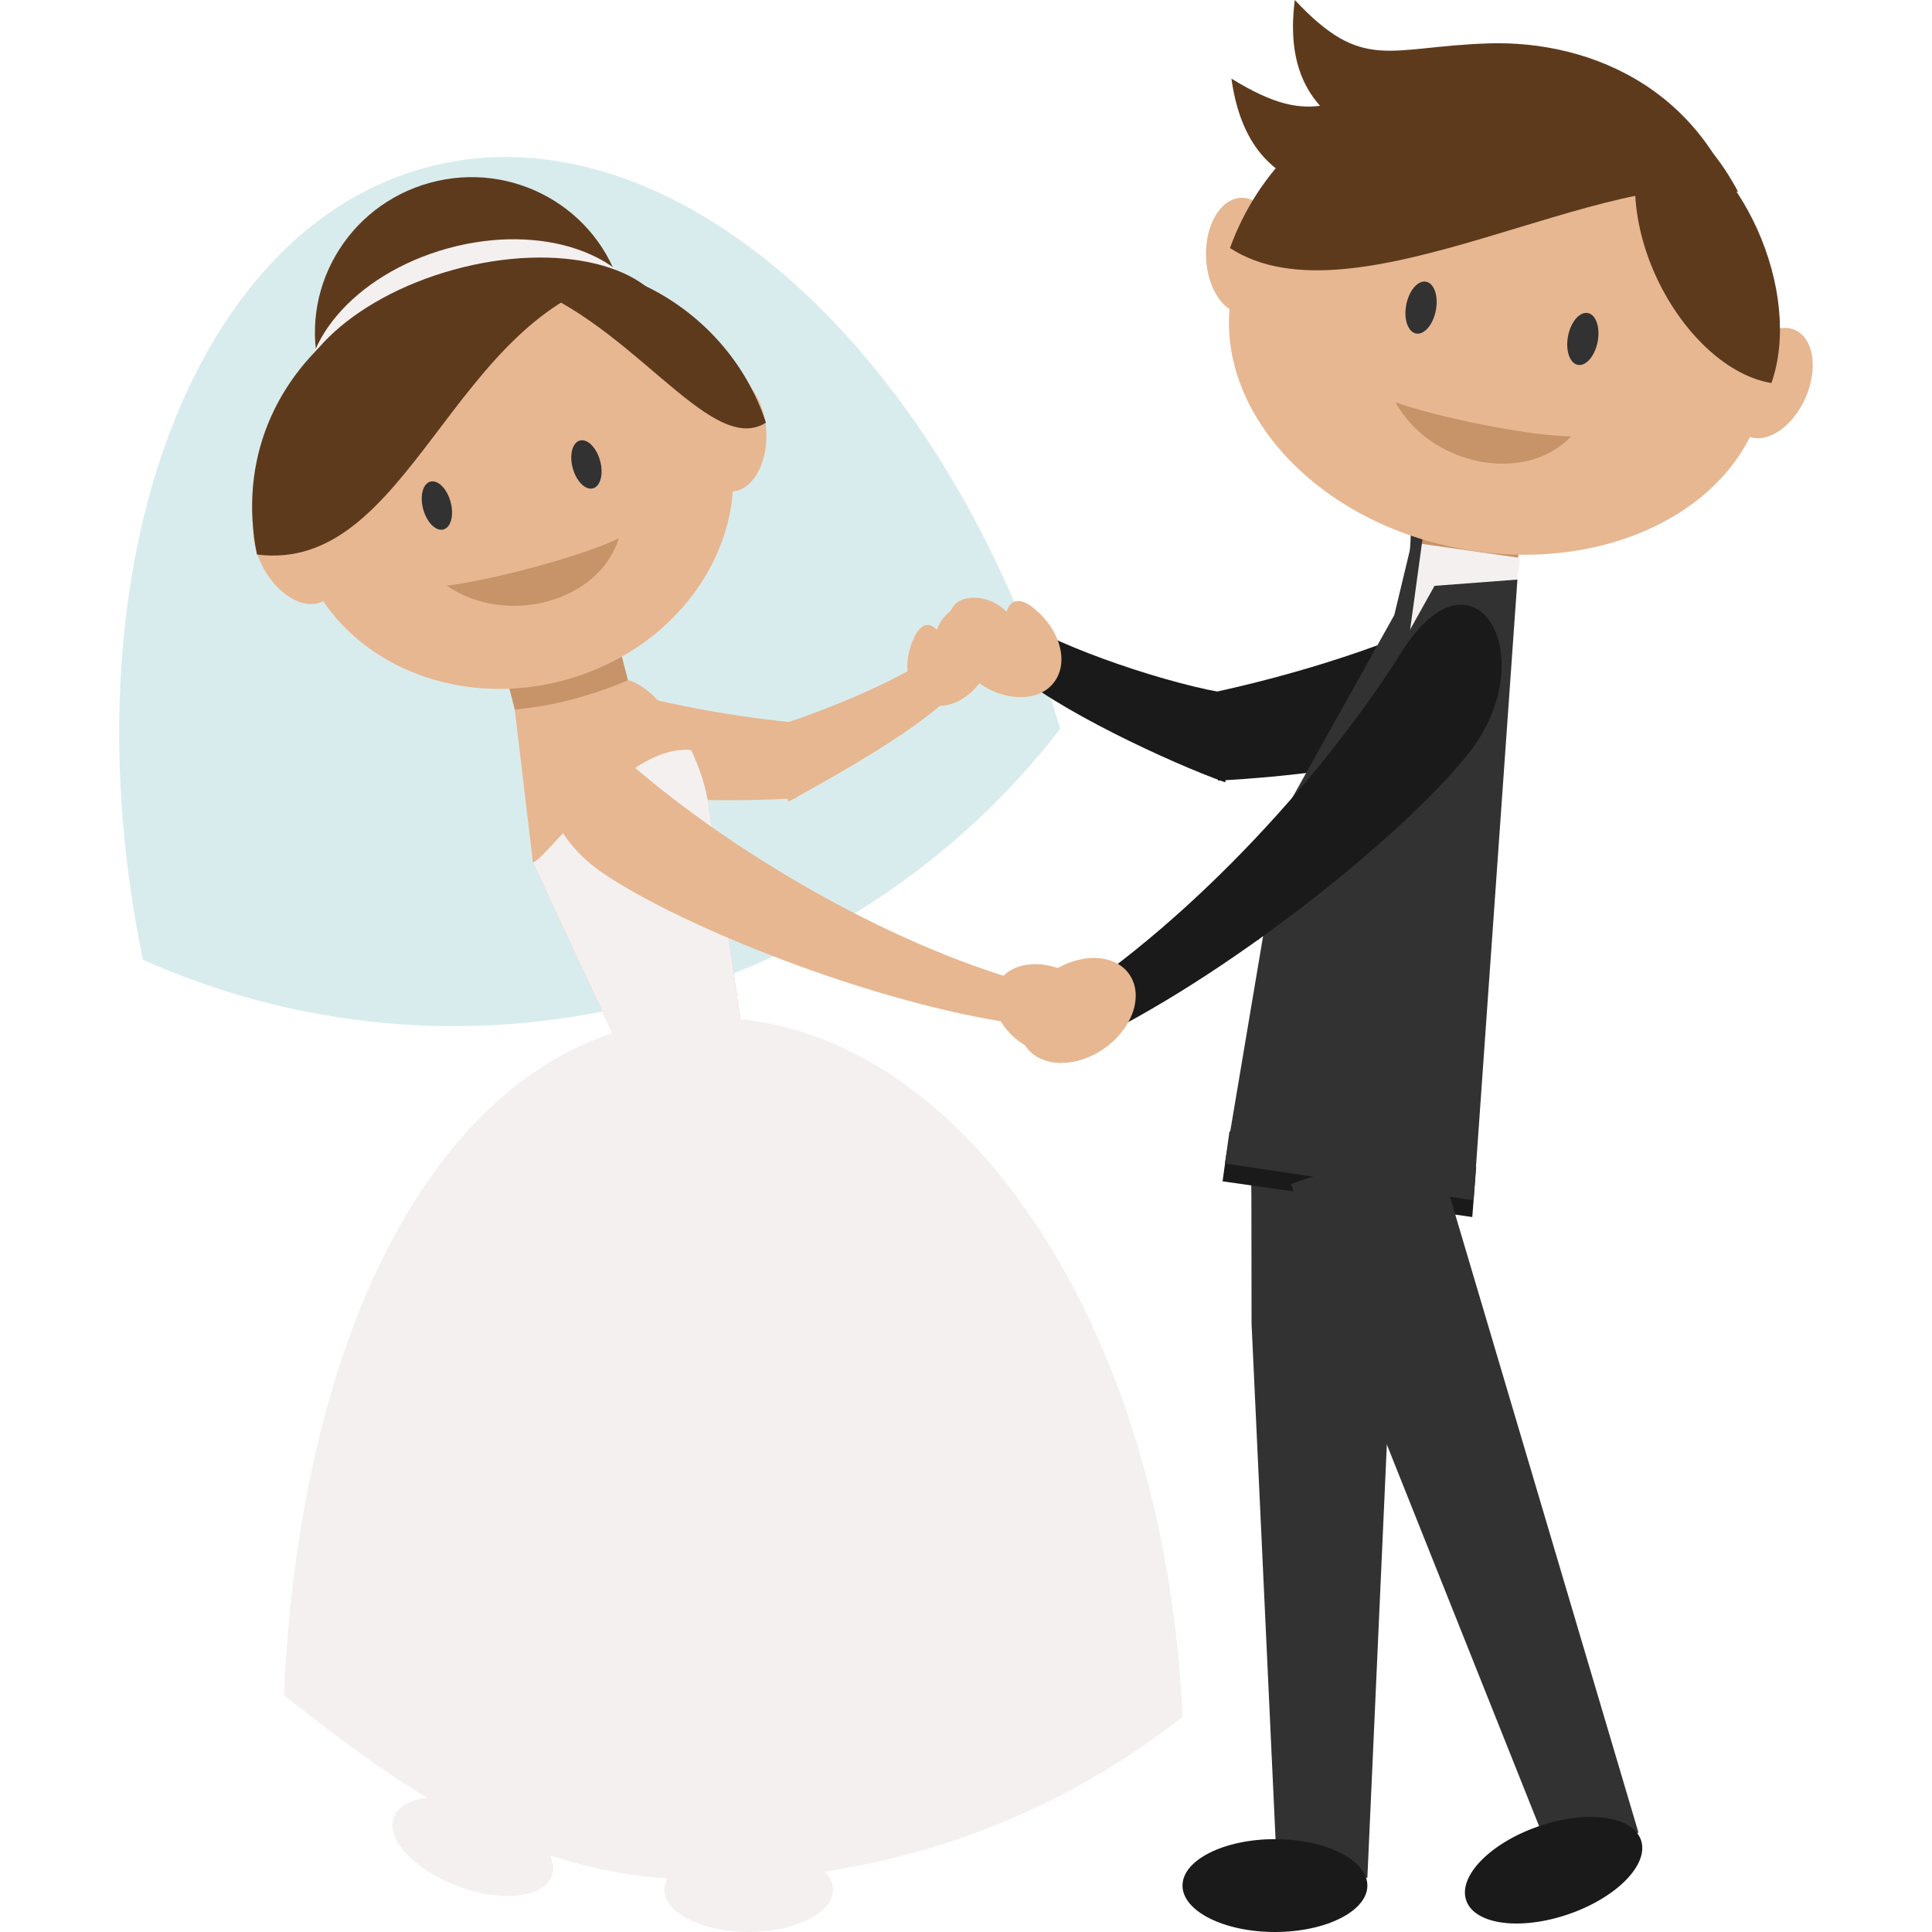
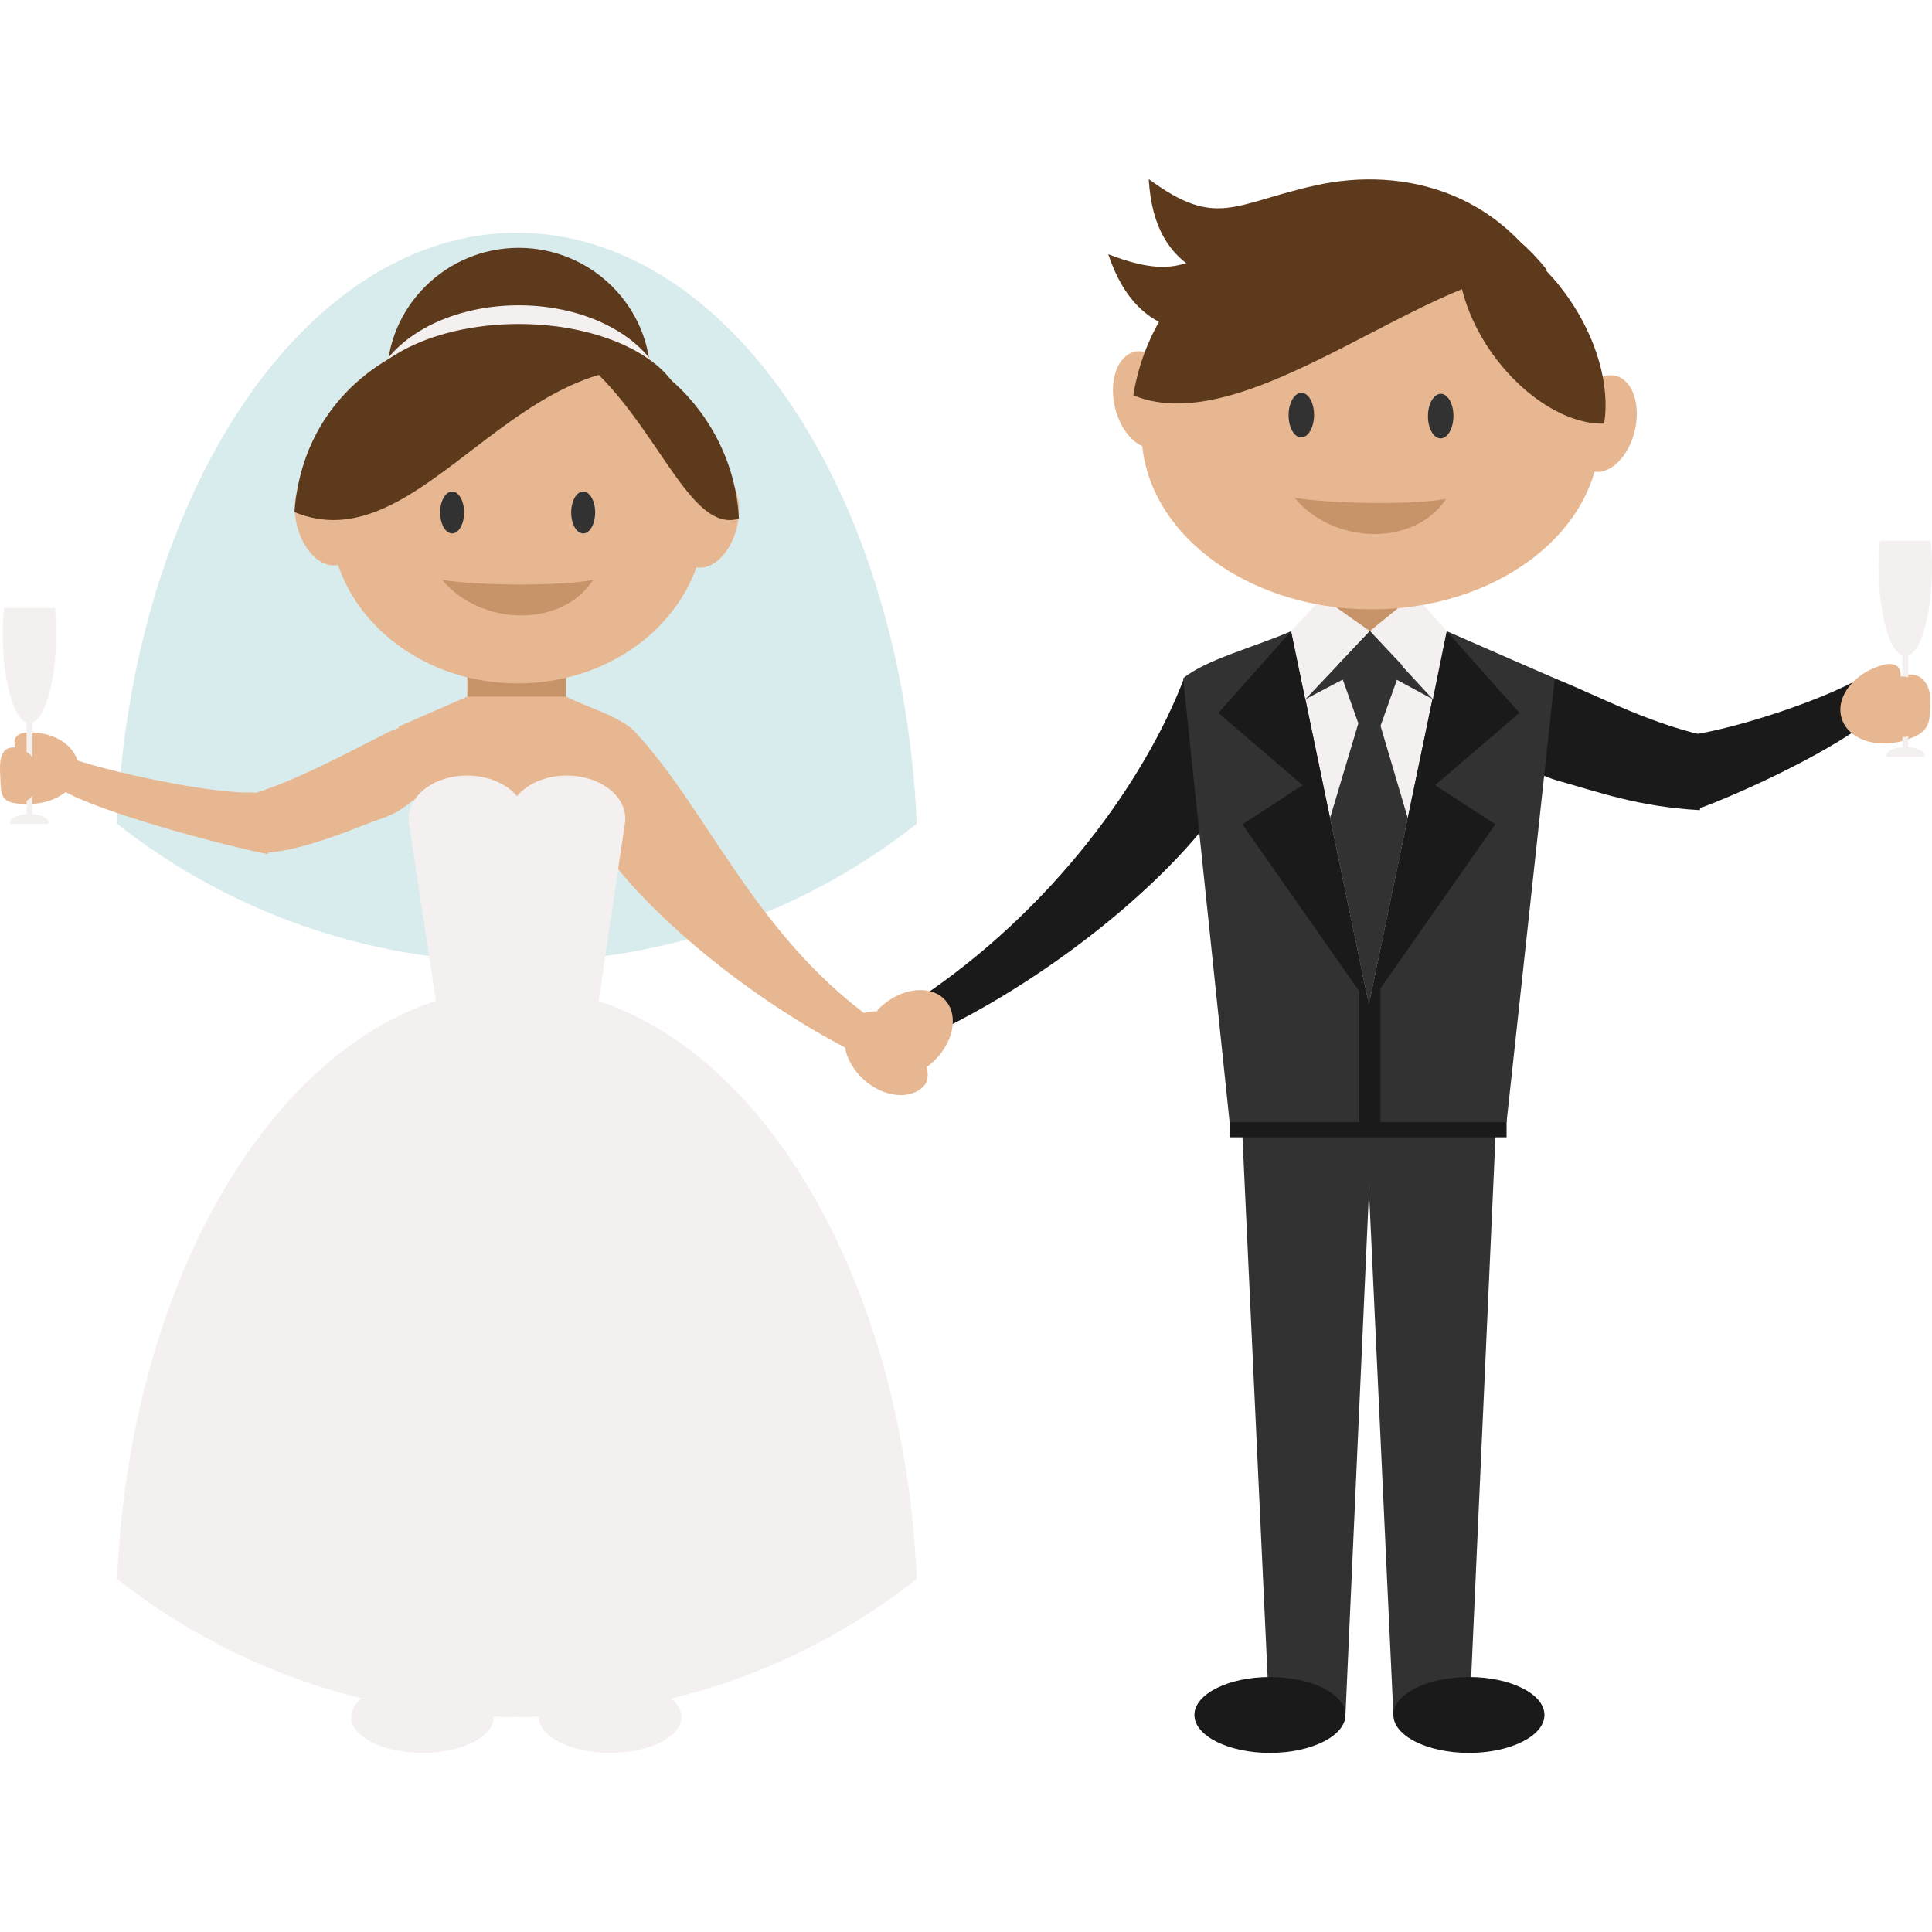
- <svg xmlns="http://www.w3.org/2000/svg" version="1.1" id="Capa_1" x="0px" y="0px" viewBox="0 0 192.218 192.218" style="enable-background:new 0 0 192.218 192.218;" xml:space="preserve">
+ <svg xmlns="http://www.w3.org/2000/svg" version="1.1" id="Capa_1" x="0px" y="0px" viewBox="0 0 227.386 227.386" style="enable-background:new 0 0 227.386 227.386;" xml:space="preserve">
  <g>
    <g>
-       <polygon style="fill-rule:evenodd;clip-rule:evenodd;fill:#C79369;" points="139.868,59.515 150.065,60.765 153.003,44.613     142.807,43.364   " />
-       <path style="fill-rule:evenodd;clip-rule:evenodd;fill:#D9ECED;" d="M42.867,16.54c24.19-6.091,51.487,18.689,62.622,55.964    C95.45,85.526,81.076,95.42,63.821,99.765c-17.254,4.345-34.6,2.437-49.607-4.279C6.369,57.383,18.676,22.631,42.867,16.54z" />
-       <path style="fill-rule:evenodd;clip-rule:evenodd;fill:#E7B791;" d="M75.618,72.693c4.62-1.206,14.358-5.043,17.962-8.06    l2.035,3.481C92.585,72,82.841,77.31,78.458,79.754L75.618,72.693z" />
-       <path style="fill-rule:evenodd;clip-rule:evenodd;fill:#E7B791;" d="M61.695,68.729c5.153,1.444,11.526,2.63,18.295,3.255    l-0.798,7.444c-6.294,0.353-11.99,0.216-15.778-0.386C52.816,77.36,50.42,65.568,61.695,68.729z" />
-       <path style="fill-rule:evenodd;clip-rule:evenodd;fill:#E7B791;" d="M91.03,63.271c0.658-1.295,1.477-1.362,2.172-0.606    c0.722-2.026,2.817-2.923,3.824-2.411c1.959,0.995,2.451,3.96,1.099,6.621c-1.353,2.662-4.036,4.013-5.996,3.018    C90.17,68.897,89.678,65.933,91.03,63.271z" />
-       <rect x="50.657" y="59.49" transform="matrix(-0.968 0.2509 -0.2509 -0.968 128.1275 119.0598)" style="fill-rule:evenodd;clip-rule:evenodd;fill:#C79369;" width="11.633" height="16.416" />
-       <path style="fill-rule:evenodd;clip-rule:evenodd;fill:#E7B791;" d="M62.296,105.684l-9.273-19.877l-1.808-15.216    c3.843-0.349,7.594-1.342,11.261-2.918c2.957,0.66,7.304,6.845,8.068,12.755l3.331,22.255L62.296,105.684z" />
-       <path style="fill-rule:evenodd;clip-rule:evenodd;fill:#F5F0F0;" d="M70.589,101.248c24.945,0,45.366,30.695,47.062,69.56    c-12.914,10.177-29.269,16.262-47.062,16.262c-17.793,0-29.428-8.23-42.341-18.407C29.943,129.798,45.644,101.248,70.589,101.248z    " />
-       <path style="fill-rule:evenodd;clip-rule:evenodd;fill:#F5F0F0;" d="M53.023,85.807c1.392-0.335,9.265-11.864,15.74-11.179    c0.869,1.82,1.524,3.825,1.78,5.8l3.298,22.029l0.033,0.226l-11.579,3.001L53.023,85.807z" />
-       <path style="fill-rule:evenodd;clip-rule:evenodd;fill:#E7B791;" d="M62.975,76.206c9.295,8.038,24.634,17.502,39.36,21.626    l-1.217,4.013c-14.233-2.01-33.279-9.635-41.144-14.983C50.58,80.473,53.599,68.097,62.975,76.206z" />
-       <path style="fill-rule:evenodd;clip-rule:evenodd;fill:#F5F0F0;" d="M74.49,192.218c4.62,0,8.388-1.893,8.388-4.213    c0-2.319-3.768-4.212-8.388-4.212c-4.619,0-8.387,1.893-8.387,4.212C66.104,190.325,69.871,192.218,74.49,192.218z" />
+       <path style="fill-rule:evenodd;clip-rule:evenodd;fill:#1A1A1A;" d="M139.297,79.978c-4.52,11.762-15.271,27.032-31.371,37.72    l2.536,3.65c13.698-6.673,26.434-17.316,32.377-25.461C145.896,91.696,143.494,82.021,139.297,79.978z" />
      <g>
-         <path style="fill-rule:evenodd;clip-rule:evenodd;fill:#323232;" d="M127.086,186.817l-2.566-55.118l-0.018-12.87l-0.013-4.289     h14.801c-1.082,24.093-2.165,48.184-3.247,72.277C133.057,186.817,130.07,186.817,127.086,186.817z" />
-         <polygon style="fill-rule:evenodd;clip-rule:evenodd;fill:#323232;" points="124.488,114.54 124.694,114.54 124.501,118.831      124.501,118.829    " />
+         <path style="fill-rule:evenodd;clip-rule:evenodd;fill:#323232;" d="M163.995,201.841c-1.123-24.093-2.243-48.186-3.365-72.278     c5.189,0,10.379,0,15.568,0c-1.082,24.093-2.165,48.186-3.247,72.278C169.966,201.841,166.979,201.841,163.995,201.841z" />
+         <path style="fill-rule:evenodd;clip-rule:evenodd;fill:#323232;" d="M149.399,201.841c-1.122-24.093-2.243-48.186-3.365-72.278     c5.189,0,10.379,0,15.568,0c-1.082,24.093-2.165,48.186-3.248,72.278C155.37,201.841,152.384,201.841,149.399,201.841z" />
      </g>
-       <path style="fill-rule:evenodd;clip-rule:evenodd;fill:#1A1A1A;" d="M126.845,192.218c5.065,0,9.197-2.075,9.197-4.619    c0-2.544-4.132-4.619-9.197-4.619c-5.065,0-9.196,2.075-9.196,4.619C117.648,190.143,121.779,192.218,126.845,192.218z" />
-       <path style="fill-rule:evenodd;clip-rule:evenodd;fill:#1A1A1A;" d="M123.789,69.206c-5.521-0.494-16.764-4.198-21.469-6.96    l-1.662,4.376c4.216,3.867,15.746,9.256,21.233,11.213L123.789,69.206z" />
-       <path style="fill-rule:evenodd;clip-rule:evenodd;fill:#1A1A1A;" d="M140.004,63.063c-5.759,2.332-12.958,4.524-20.687,6.12    l1.882,8.484c7.307-0.406,13.86-1.3,18.152-2.482C151.361,71.875,152.603,57.961,140.004,63.063z" />
-       <path style="fill-rule:evenodd;clip-rule:evenodd;fill:#E7B791;" d="M102.724,60.413c-1.331-1.033-2.224-0.699-2.58,0.44    c-1.762-1.771-4.405-1.674-5.21-0.639c-1.563,2.016-0.612,5.371,2.126,7.497c2.737,2.125,6.225,2.215,7.789,0.199    C106.413,65.895,105.462,62.539,102.724,60.413z" />
-       <path style="fill-rule:evenodd;clip-rule:evenodd;fill:#E7B791;" d="M106.323,96.788c1.358,0.72,1.415,1.587,0.602,2.31    c2.132,0.802,3.042,3.036,2.481,4.093c-1.09,2.055-4.236,2.522-7.028,1.041c-2.793-1.48-4.174-4.347-3.084-6.402    C100.384,95.773,103.53,95.308,106.323,96.788z" />
-       <polygon style="fill-rule:evenodd;clip-rule:evenodd;fill:#F5F0F0;" points="140.652,53.995 151.24,55.51 150.439,61.107     138.877,63.977   " />
-       <polygon style="fill-rule:evenodd;clip-rule:evenodd;fill:#1A1A1A;" points="122.327,112.566 146.868,116.076 146.48,121.085     121.635,117.531   " />
-       <polygon style="fill-rule:evenodd;clip-rule:evenodd;fill:#323232;" points="146.611,119.419 150.971,57.662 142.723,58.286     126.697,87.02 121.859,115.763   " />
-       <path style="fill-rule:evenodd;clip-rule:evenodd;fill:#F5F0F0;" d="M141.539,55.326c-3.98,18.962-4.857,28.249-14.379,33.752    l1.149-8.203l10.411-19.682l1.933-7.198L141.539,55.326z" />
-       <path style="fill-rule:evenodd;clip-rule:evenodd;fill:#323232;" d="M141.619,52.967l-1.692,12.369l-0.836,1.848l-8.241,17.327    l-5.694,9.088l2.931-13.361l10.634-19.044l1.501-6.259c0.229-0.952,0.123-4.76,0.123-4.76L141.619,52.967z" />
-       <path style="fill-rule:evenodd;clip-rule:evenodd;fill:#1A1A1A;" d="M139.443,64.877c-7.162,11.414-20.203,26.266-34.317,35.32    l2.564,3.816c14.277-6.681,31.795-20.794,38.323-28.929C153.81,65.368,146.668,53.363,139.443,64.877z" />
-       <path style="fill-rule:evenodd;clip-rule:evenodd;fill:#E7B791;" d="M104.561,96.746c-1.381,0.967-1.325,1.918-0.343,2.595    c-2.212,1.16-2.901,3.714-2.149,4.788c1.462,2.09,4.95,2.173,7.789,0.186c2.84-1.987,3.956-5.292,2.494-7.383    C110.889,94.842,107.4,94.759,104.561,96.746z" />
+       <rect x="144.718" y="130.474" style="fill-rule:evenodd;clip-rule:evenodd;fill:#1A1A1A;" width="32.598" height="3.379" />
+       <path style="fill-rule:evenodd;clip-rule:evenodd;fill:#1A1A1A;" d="M197.686,86.667c5.521-0.494,16.764-4.198,21.468-6.96    l1.663,4.376c-4.215,3.866-15.746,9.255-21.233,11.213L197.686,86.667z" />
+       <path style="fill-rule:evenodd;clip-rule:evenodd;fill:#1A1A1A;" d="M183.03,79.857c5.758,2.332,11.177,5.415,18.905,7.011    l-1.882,8.484c-7.306-0.406-12.079-2.19-16.371-3.373C171.673,88.667,170.431,74.754,183.03,79.857z" />
+       <path style="fill-rule:evenodd;clip-rule:evenodd;fill:#E7B791;" d="M221.454,78.305c1.617-0.477,2.326,0.161,2.242,1.351    c2.286-1.005,3.535,0.95,3.49,2.69c-0.064,2.55,0.203,3.841-3.122,4.82c-3.325,0.979-6.604-0.21-7.325-2.657    C216.019,82.062,218.13,79.284,221.454,78.305z" />
+       <path style="fill-rule:evenodd;clip-rule:evenodd;fill:#323232;" d="M177.315,132.07l5.669-52.23l-12.722-5.559H151.97    c-4.241,1.853-10.139,3.374-12.722,5.559l5.47,52.23H177.315z" />
+       <polygon style="fill-rule:evenodd;clip-rule:evenodd;fill:#F5F0F0;" points="151.97,74.28 161.109,118.281 170.262,74.28   " />
      <g>
-         <path style="fill-rule:evenodd;clip-rule:evenodd;fill:#323232;" d="M154.549,185.254l-20.446-51.25l-4.226-12.156l-1.414-4.05     l13.987-4.839c6.854,23.122,13.708,46.244,20.563,69.367C160.192,183.302,157.37,184.278,154.549,185.254z" />
-         <polygon style="fill-rule:evenodd;clip-rule:evenodd;fill:#323232;" points="128.463,117.798 128.657,117.73 129.878,121.85      129.877,121.848    " />
+         <polygon style="fill-rule:evenodd;clip-rule:evenodd;fill:#1A1A1A;" points="151.97,74.28 143.39,83.905 153.312,92.411      146.224,97.018 161.109,118.281    " />
+         <polygon style="fill-rule:evenodd;clip-rule:evenodd;fill:#1A1A1A;" points="170.262,74.28 178.829,83.905 168.906,92.411      175.994,97.018 161.109,118.281    " />
      </g>
-       <ellipse transform="matrix(-0.327 -0.945 0.945 -0.327 29.2796 392.9934)" style="fill-rule:evenodd;clip-rule:evenodd;fill:#1A1A1A;" cx="154.577" cy="186.071" rx="4.619" ry="9.197" />
-       <ellipse transform="matrix(0.3481 -0.9375 0.9375 0.3481 -141.5662 163.8561)" style="fill-rule:evenodd;clip-rule:evenodd;fill:#F5F0F0;" cx="47.03" cy="183.715" rx="4.213" ry="8.387" />
+       <polygon style="fill-rule:evenodd;clip-rule:evenodd;fill:#1A1A1A;" points="159.988,132.07 162.469,132.07 162.469,116.339     161.109,117.629 159.988,116.566   " />
+       <rect x="155.412" y="60.689" style="fill-rule:evenodd;clip-rule:evenodd;fill:#C79369;" width="11.633" height="16.416" />
+       <polygon style="fill-rule:evenodd;clip-rule:evenodd;fill:#F5F0F0;" points="151.97,74.28 155.624,70.319 161.229,74.28     153.638,82.297   " />
+       <polygon style="fill-rule:evenodd;clip-rule:evenodd;fill:#F5F0F0;" points="170.262,74.28 166.496,69.969 161.229,74.28     168.635,82.297   " />
+       <polygon style="fill-rule:evenodd;clip-rule:evenodd;fill:#323232;" points="153.638,82.297 161.229,78.289 168.635,82.297     161.229,74.28   " />
+       <polygon style="fill-rule:evenodd;clip-rule:evenodd;fill:#323232;" points="161.229,74.28 157.434,78.289 161.229,88.949     165.024,78.289   " />
+       <polygon style="fill-rule:evenodd;clip-rule:evenodd;fill:#323232;" points="159.87,85.131 162.393,85.131 165.686,96.28     161.109,118.281 156.54,96.28   " />
+       <path style="fill-rule:evenodd;clip-rule:evenodd;fill:#1A1A1A;" d="M149.466,206.305c4.896,0,8.89-2.005,8.89-4.465    c0-2.459-3.994-4.465-8.89-4.465c-4.896,0-8.89,2.006-8.89,4.465C140.576,204.3,144.569,206.305,149.466,206.305z" />
+       <path style="fill-rule:evenodd;clip-rule:evenodd;fill:#1A1A1A;" d="M172.884,206.305c4.896,0,8.89-2.005,8.89-4.465    c0-2.459-3.994-4.465-8.89-4.465c-4.896,0-8.89,2.006-8.89,4.465C163.995,204.3,167.988,206.305,172.884,206.305z" />
+       <path style="fill-rule:evenodd;clip-rule:evenodd;fill:#E7B791;" d="M103.766,118.401c-1.222,1.078-1.065,1.986-0.048,2.529    c-1.998,1.354-2.383,3.883-1.545,4.833c1.631,1.848,4.99,1.55,7.502-0.667c2.512-2.218,3.226-5.513,1.594-7.361    C109.637,115.885,106.278,116.184,103.766,118.401z" />
+       <path style="fill-rule:evenodd;clip-rule:evenodd;fill:#D9ECED;" d="M60.84,27.395c24.945,0,45.366,30.694,47.061,69.561    c-12.914,10.177-29.269,16.262-47.061,16.262c-17.793,0-34.147-6.085-47.062-16.262C15.474,58.089,35.894,27.395,60.84,27.395z" />
+       <rect x="55.003" y="72.294" style="fill-rule:evenodd;clip-rule:evenodd;fill:#C79369;" width="11.633" height="16.416" />
+       <path style="fill-rule:evenodd;clip-rule:evenodd;fill:#E7B791;" d="M74.627,86.022c8.898,9.437,14.507,24.999,29.697,35.082    l-2.393,3.444c-12.923-6.296-24.94-16.338-30.546-24.021C68.501,96.573,71.606,82.819,74.627,86.022z" />
      <g>
-         <ellipse transform="matrix(0.4068 -0.9135 0.9135 0.4068 69.7285 183.6045)" style="fill-rule:evenodd;clip-rule:evenodd;fill:#E7B791;" cx="176.242" cy="38.11" rx="5.78" ry="3.699" />
-         <ellipse transform="matrix(-0.0363 -0.9993 0.9993 -0.0363 102.7389 149.9801)" style="fill-rule:evenodd;clip-rule:evenodd;fill:#E7B791;" cx="123.684" cy="25.454" rx="5.781" ry="3.699" />
-         <ellipse transform="matrix(0.1902 -0.9817 0.9817 0.1902 87.1974 173.969)" style="fill-rule:evenodd;clip-rule:evenodd;fill:#E7B791;" cx="149.051" cy="34.129" rx="20.796" ry="26.979" />
-         <ellipse transform="matrix(0.1902 -0.9817 0.9817 0.1902 84.4548 163.5784)" style="fill-rule:evenodd;clip-rule:evenodd;fill:#323232;" cx="141.381" cy="30.597" rx="2.624" ry="1.499" />
-         <ellipse transform="matrix(0.1902 -0.9817 0.9817 0.1902 94.4271 181.9119)" style="fill-rule:evenodd;clip-rule:evenodd;fill:#323232;" cx="157.484" cy="33.716" rx="2.624" ry="1.499" />
-         <path style="fill-rule:evenodd;clip-rule:evenodd;fill:#5E3A1D;" d="M172.931,19.088c-13.024-3.085-38.182,13.643-50.558,5.591     c5.658-15.662,24.02-21.512,37.684-16.426C165.101,10.129,169.54,12.703,172.931,19.088z" />
-         <path style="fill-rule:evenodd;clip-rule:evenodd;fill:#5E3A1D;" d="M164.05,11.641c-4.798,10.628,3.711,25.086,12.192,26.469     C179.388,29.184,173.471,15.208,164.05,11.641z" />
-         <path style="fill-rule:evenodd;clip-rule:evenodd;fill:#C79369;" d="M156.321,43.411c-3.952,0-13.266-1.872-17.482-3.387     C142.283,46.283,151.661,48.295,156.321,43.411z" />
-         <path style="fill-rule:evenodd;clip-rule:evenodd;fill:#5E3A1D;" d="M172.839,19.56c-17.68-7.8-47.153,10.951-50.322-11.739     c8.51,5.233,10.184,2.012,19.772-0.934C151.961,3.915,165.3,5.361,172.839,19.56z" />
-         <path style="fill-rule:evenodd;clip-rule:evenodd;fill:#5E3A1D;" d="M174.265,24.602C159.27,12.413,125.893,22.723,128.823,0     c6.827,7.293,9.292,4.628,19.318,4.316C158.254,4.002,170.739,8.917,174.265,24.602z" />
+         <path style="fill-rule:evenodd;clip-rule:evenodd;fill:#E7B791;" d="M58.104,202.093c1.059-22.729,2.116-45.46,3.175-68.19     c-4.896,0-9.792,0-14.688,0c1.021,22.73,2.043,45.461,3.064,68.19C52.471,202.093,55.288,202.093,58.104,202.093z" />
+         <path style="fill-rule:evenodd;clip-rule:evenodd;fill:#E7B791;" d="M71.874,202.093c1.059-22.729,2.116-45.46,3.175-68.19     c-4.896,0-9.792,0-14.688,0c1.021,22.73,2.043,45.461,3.064,68.19C66.241,202.093,69.058,202.093,71.874,202.093z" />
+       </g>
+       <path style="fill-rule:evenodd;clip-rule:evenodd;fill:#E7B791;" d="M53.582,118.734l-6.67-33.215l8.09-3.535h11.633    c2.697,1.381,6.357,2.317,8.09,4.144l-6.58,32.606H53.582z" />
+       <path style="fill-rule:evenodd;clip-rule:evenodd;fill:#F5F0F0;" d="M71.812,206.305c4.619,0,8.387-1.892,8.387-4.212    s-3.768-4.213-8.387-4.213c-4.619,0-8.387,1.893-8.387,4.213S67.193,206.305,71.812,206.305z" />
+       <path style="fill-rule:evenodd;clip-rule:evenodd;fill:#F5F0F0;" d="M49.718,206.305c4.62,0,8.387-1.892,8.387-4.212    s-3.768-4.213-8.387-4.213c-4.619,0-8.387,1.893-8.387,4.213S45.099,206.305,49.718,206.305z" />
+       <path style="fill-rule:evenodd;clip-rule:evenodd;fill:#E7B791;" d="M107.293,120.798c1.152,1.017,1.005,1.874,0.045,2.386    c1.885,1.278,2.249,3.663,1.458,4.56c-1.539,1.743-4.708,1.462-7.078-0.63c-2.37-2.091-3.043-5.2-1.504-6.944    C101.755,118.424,104.923,118.706,107.293,120.798z" />
+       <path style="fill-rule:evenodd;clip-rule:evenodd;fill:#F5F0F0;" d="M51.44,118.734l-3.263-21.567    c-0.058-0.265-0.088-0.535-0.088-0.812c0-2.803,3.082-5.075,6.884-5.075c2.481,0,4.656,0.968,5.867,2.42    c1.211-1.452,3.386-2.42,5.868-2.42c3.802,0,6.884,2.272,6.884,5.075c0,0.268-0.028,0.529-0.082,0.785l-3.19,21.594H51.44z" />
+       <path style="fill-rule:evenodd;clip-rule:evenodd;fill:#F5F0F0;" d="M60.84,116.272c24.945,0,45.366,30.694,47.061,69.56    c-12.914,10.177-29.269,16.262-47.061,16.262c-17.793,0-34.147-6.085-47.062-16.262C15.474,146.966,35.894,116.272,60.84,116.272z    " />
+       <path style="fill-rule:evenodd;clip-rule:evenodd;fill:#E7B791;" d="M3.428,86.195c-1.538,0.026-1.981,0.774-1.582,1.786    c-2.264-0.25-1.817,2.603-1.796,3.798c0.041,2.326,0.365,2.895,3.525,2.839c3.16-0.056,5.689-1.985,5.648-4.312    C9.183,87.981,6.588,86.14,3.428,86.195z" />
+       <path style="fill-rule:evenodd;clip-rule:evenodd;fill:#E7B791;" d="M29.928,93.252c-4.563,0.316-17.803-2.523-21.995-4.162    l-0.786,3.782c3.938,2.603,19.686,6.777,24.412,7.658L29.928,93.252z" />
+       <path style="fill-rule:evenodd;clip-rule:evenodd;fill:#E7B791;" d="M45.502,86.271c-3.848,1.925-11.364,6.045-16.53,7.361    l2.298,6.746c4.883-0.336,10.927-3.128,13.796-4.104C53.093,93.542,53.923,82.061,45.502,86.271z" />
+       <g>
+         <path style="fill-rule:evenodd;clip-rule:evenodd;fill:#F5F0F0;" d="M6.46,71.53c0.092,0.986,0.142,2.035,0.142,3.123     c0,5.781-1.404,10.468-3.137,10.468c-1.732,0-3.136-4.686-3.136-10.468c0-1.088,0.05-2.137,0.142-3.123H6.46z" />
+         <rect x="3.124" y="81.187" style="fill-rule:evenodd;clip-rule:evenodd;fill:#F5F0F0;" width="0.684" height="14.701" />
+         <path style="fill-rule:evenodd;clip-rule:evenodd;fill:#F5F0F0;" d="M5.753,96.962c0.08-1.53-4.654-1.53-4.574,0H5.753z" />
+       </g>
+       <path style="fill-rule:evenodd;clip-rule:evenodd;fill:#E7B791;" d="M2.463,94.422c1.124,0,2.04-1.366,2.04-3.041    c0-1.675-0.916-3.04-2.04-3.04c-1.123,0-2.039,1.365-2.039,3.04C0.423,93.056,1.34,94.422,2.463,94.422z" />
+       <g>
+         <path style="fill-rule:evenodd;clip-rule:evenodd;fill:#F5F0F0;" d="M227.245,63.637c0.092,0.986,0.142,2.035,0.142,3.123     c0,5.781-1.404,10.468-3.136,10.468c-1.732,0-3.136-4.687-3.136-10.468c0-1.088,0.049-2.137,0.142-3.123H227.245z" />
+         <rect x="223.908" y="73.293" style="fill-rule:evenodd;clip-rule:evenodd;fill:#F5F0F0;" width="0.684" height="14.701" />
+         <path style="fill-rule:evenodd;clip-rule:evenodd;fill:#F5F0F0;" d="M226.537,89.069c0.08-1.53-4.654-1.53-4.574,0H226.537z" />
+       </g>
+       <path style="fill-rule:evenodd;clip-rule:evenodd;fill:#E7B791;" d="M224.067,86.739c1.346,0,2.444-1.597,2.444-3.555    s-1.098-3.555-2.444-3.555c-1.346,0-2.444,1.597-2.444,3.555S222.721,86.739,224.067,86.739z" />
+       <g>
+         <ellipse transform="matrix(0.2327 -0.9726 0.9726 0.2327 96.3773 221.8763)" style="fill-rule:evenodd;clip-rule:evenodd;fill:#E7B791;" cx="188.8" cy="49.86" rx="5.78" ry="3.699" />
+         <ellipse transform="matrix(-0.2188 -0.9758 0.9758 -0.2188 118.4027 188.8853)" style="fill-rule:evenodd;clip-rule:evenodd;fill:#E7B791;" cx="134.813" cy="47.046" rx="5.78" ry="3.699" />
+         <ellipse transform="matrix(0.0071 -1 1 0.0071 109.2622 211.9007)" style="fill-rule:evenodd;clip-rule:evenodd;fill:#E7B791;" cx="161.34" cy="50.928" rx="20.796" ry="26.979" />
+         <ellipse transform="matrix(0.0072 -1 1 0.0072 103.1967 201.6589)" style="fill-rule:evenodd;clip-rule:evenodd;fill:#323232;" cx="153.153" cy="48.86" rx="2.624" ry="1.499" />
+         <ellipse transform="matrix(0.0071 -1 1 0.0071 119.3814 218.1819)" style="fill-rule:evenodd;clip-rule:evenodd;fill:#323232;" cx="169.556" cy="48.977" rx="2.624" ry="1.499" />
+         <path style="fill-rule:evenodd;clip-rule:evenodd;fill:#5E3A1D;" d="M182.06,31.767c-13.369-0.647-35.036,20.406-48.678,14.757     c2.693-16.434,19.672-25.547,34.037-23.051C172.722,24.394,177.558,26.111,182.06,31.767z" />
+         <path style="fill-rule:evenodd;clip-rule:evenodd;fill:#5E3A1D;" d="M171.966,26.072c-2.77,11.327,8.243,23.982,16.834,23.788     C190.258,40.51,181.881,27.854,171.966,26.072z" />
+         <path style="fill-rule:evenodd;clip-rule:evenodd;fill:#C79369;" d="M170.188,58.721c-3.886,0.724-13.385,0.59-17.806-0.127     C156.913,64.116,166.501,64.375,170.188,58.721z" />
+         <path style="fill-rule:evenodd;clip-rule:evenodd;fill:#5E3A1D;" d="M182.057,32.247c-18.81-4.429-44.35,19.403-51.621-2.323     c9.324,3.586,10.38,0.113,19.267-4.54C158.666,20.692,172.044,19.67,182.057,32.247z" />
+         <path style="fill-rule:evenodd;clip-rule:evenodd;fill:#5E3A1D;" d="M184.382,36.943c-16.974-9.235-47.898,7.014-49.179-15.861     c8.047,5.919,9.982,2.848,19.782,0.705C164.87,19.624,178.043,22.169,184.382,36.943z" />
      </g>
      <g>
-         <ellipse transform="matrix(-0.2652 -0.9642 0.9642 -0.2652 27.4434 86.9165)" style="fill-rule:evenodd;clip-rule:evenodd;fill:#5E3A1D;" cx="46.841" cy="33.001" rx="15.363" ry="15.517" />
-         <ellipse transform="matrix(-0.2652 -0.9642 0.9642 -0.2652 25.4351 91.9061)" style="fill-rule:evenodd;clip-rule:evenodd;fill:#F5F0F0;" cx="47.738" cy="36.261" rx="11.981" ry="17.54" />
-         <ellipse transform="matrix(-0.2652 -0.9642 0.9642 -0.2652 24.7809 93.5307)" style="fill-rule:evenodd;clip-rule:evenodd;fill:#5E3A1D;" cx="48.03" cy="37.323" rx="10.88" ry="19.508" />
-         <ellipse transform="matrix(-0.2652 -0.9642 0.9642 -0.2652 17.5442 110.9603)" style="fill-rule:evenodd;clip-rule:evenodd;fill:#E7B791;" cx="51.053" cy="48.795" rx="19.555" ry="22.062" />
+         <path style="fill-rule:evenodd;clip-rule:evenodd;fill:#5E3A1D;" d="M61.052,59.894c8.547,0,15.518-6.901,15.518-15.362     c0-8.462-6.971-15.362-15.518-15.362s-15.518,6.9-15.518,15.362C45.534,52.992,52.505,59.894,61.052,59.894z" />
+         <ellipse style="fill-rule:evenodd;clip-rule:evenodd;fill:#F5F0F0;" cx="61.052" cy="47.912" rx="17.54" ry="11.981" />
+         <ellipse style="fill-rule:evenodd;clip-rule:evenodd;fill:#5E3A1D;" cx="61.052" cy="49.013" rx="19.508" ry="10.88" />
+         <ellipse style="fill-rule:evenodd;clip-rule:evenodd;fill:#E7B791;" cx="60.925" cy="60.877" rx="22.062" ry="19.555" />
        <g>
-           <ellipse transform="matrix(-0.2652 -0.9642 0.9642 -0.2652 29.2611 114.7157)" style="fill-rule:evenodd;clip-rule:evenodd;fill:#323232;" cx="58.34" cy="46.209" rx="2.467" ry="1.409" />
-           <ellipse transform="matrix(-0.2651 -0.9642 0.9642 -0.2651 6.4928 105.5464)" style="fill-rule:evenodd;clip-rule:evenodd;fill:#323232;" cx="43.469" cy="50.299" rx="2.467" ry="1.41" />
+           <ellipse style="fill-rule:evenodd;clip-rule:evenodd;fill:#323232;" cx="68.637" cy="60.316" rx="1.41" ry="2.467" />
+           <ellipse style="fill-rule:evenodd;clip-rule:evenodd;fill:#323232;" cx="53.213" cy="60.316" rx="1.41" ry="2.467" />
        </g>
-         <path style="fill-rule:evenodd;clip-rule:evenodd;fill:#C79369;" d="M61.565,53.555c-3.531,1.748-12.677,4.195-17.112,4.707     C50.297,62.329,59.563,59.978,61.565,53.555z" />
-         <ellipse transform="matrix(-0.476 -0.8794 0.8794 -0.476 -4.6912 106.6855)" style="fill-rule:evenodd;clip-rule:evenodd;fill:#E7B791;" cx="29.438" cy="54.74" rx="5.761" ry="3.687" />
-         <ellipse transform="matrix(-0.0408 -0.9992 0.9992 -0.0408 32.4031 117.4178)" style="fill-rule:evenodd;clip-rule:evenodd;fill:#E7B791;" cx="72.564" cy="43.155" rx="5.761" ry="3.687" />
+         <path style="fill-rule:evenodd;clip-rule:evenodd;fill:#C79369;" d="M69.798,68.254c-3.868,0.749-13.336,0.683-17.747,0     C56.606,73.726,66.164,73.916,69.798,68.254z" />
+         <ellipse transform="matrix(-0.2257 -0.9742 0.9742 -0.2257 -12.1088 112.1302)" style="fill-rule:evenodd;clip-rule:evenodd;fill:#E7B791;" cx="38.506" cy="60.877" rx="5.761" ry="3.687" />
+         <ellipse transform="matrix(0.2257 -0.9742 0.9742 0.2257 4.8249 128.3581)" style="fill-rule:evenodd;clip-rule:evenodd;fill:#E7B791;" cx="83.161" cy="61.144" rx="5.761" ry="3.687" />
        <g>
-           <path style="fill-rule:evenodd;clip-rule:evenodd;fill:#5E3A1D;" d="M50.418,27.82c11.975,3.284,20.086,17.828,25.788,14.232      C72.165,29.776,58.548,23.654,50.418,27.82z" />
-           <path style="fill-rule:evenodd;clip-rule:evenodd;fill:#5E3A1D;" d="M62.125,27.505c-17.185,3.736-21.34,29.617-36.561,27.665      C21.797,36.275,40.678,22.316,62.125,27.505z" />
+           <path style="fill-rule:evenodd;clip-rule:evenodd;fill:#5E3A1D;" d="M65.875,40.485c10.675,6.343,14.639,22.517,21.089,20.562      C86.325,48.138,74.819,38.624,65.875,40.485z" />
+           <path style="fill-rule:evenodd;clip-rule:evenodd;fill:#5E3A1D;" d="M77.246,43.285c-17.561-0.955-28.43,22.896-42.588,16.979      C36.037,41.047,57.943,32.595,77.246,43.285z" />
        </g>
      </g>
    </g>
  </g>
  <g>
</g>
  <g>
</g>
  <g>
</g>
  <g>
</g>
  <g>
</g>
  <g>
</g>
  <g>
</g>
  <g>
</g>
  <g>
</g>
  <g>
</g>
  <g>
</g>
  <g>
</g>
  <g>
</g>
  <g>
</g>
  <g>
</g>
</svg>
